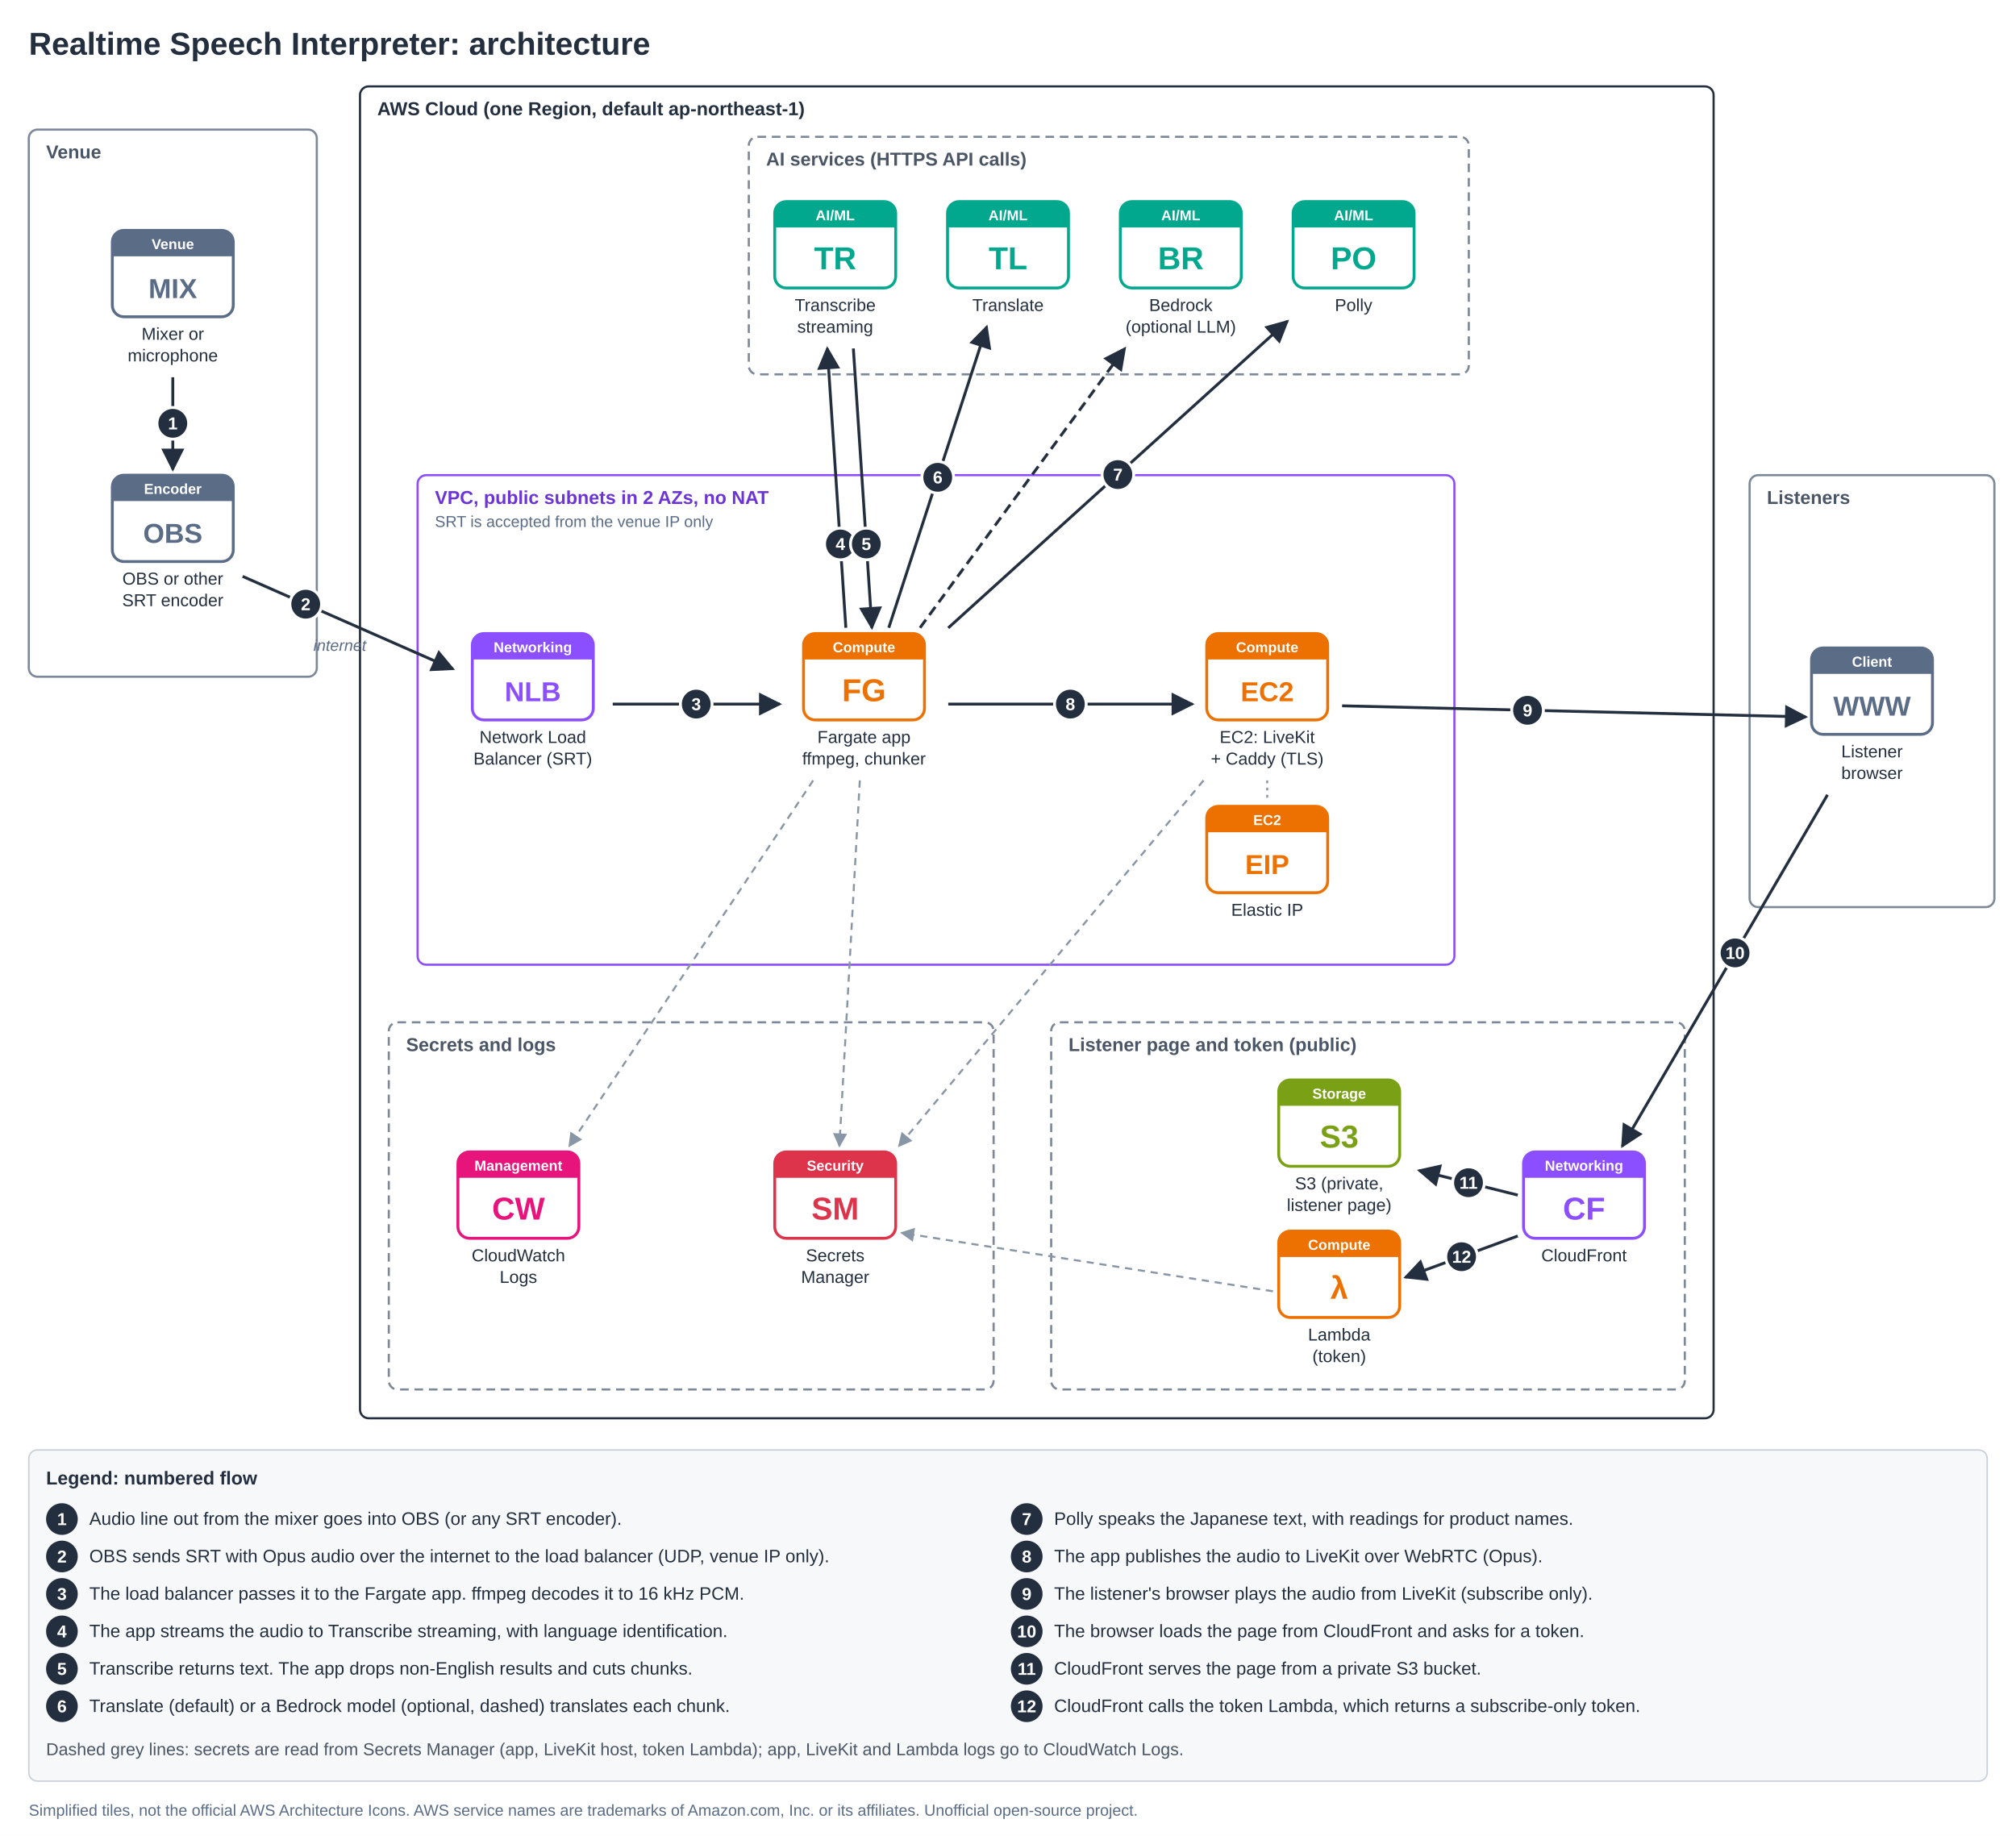
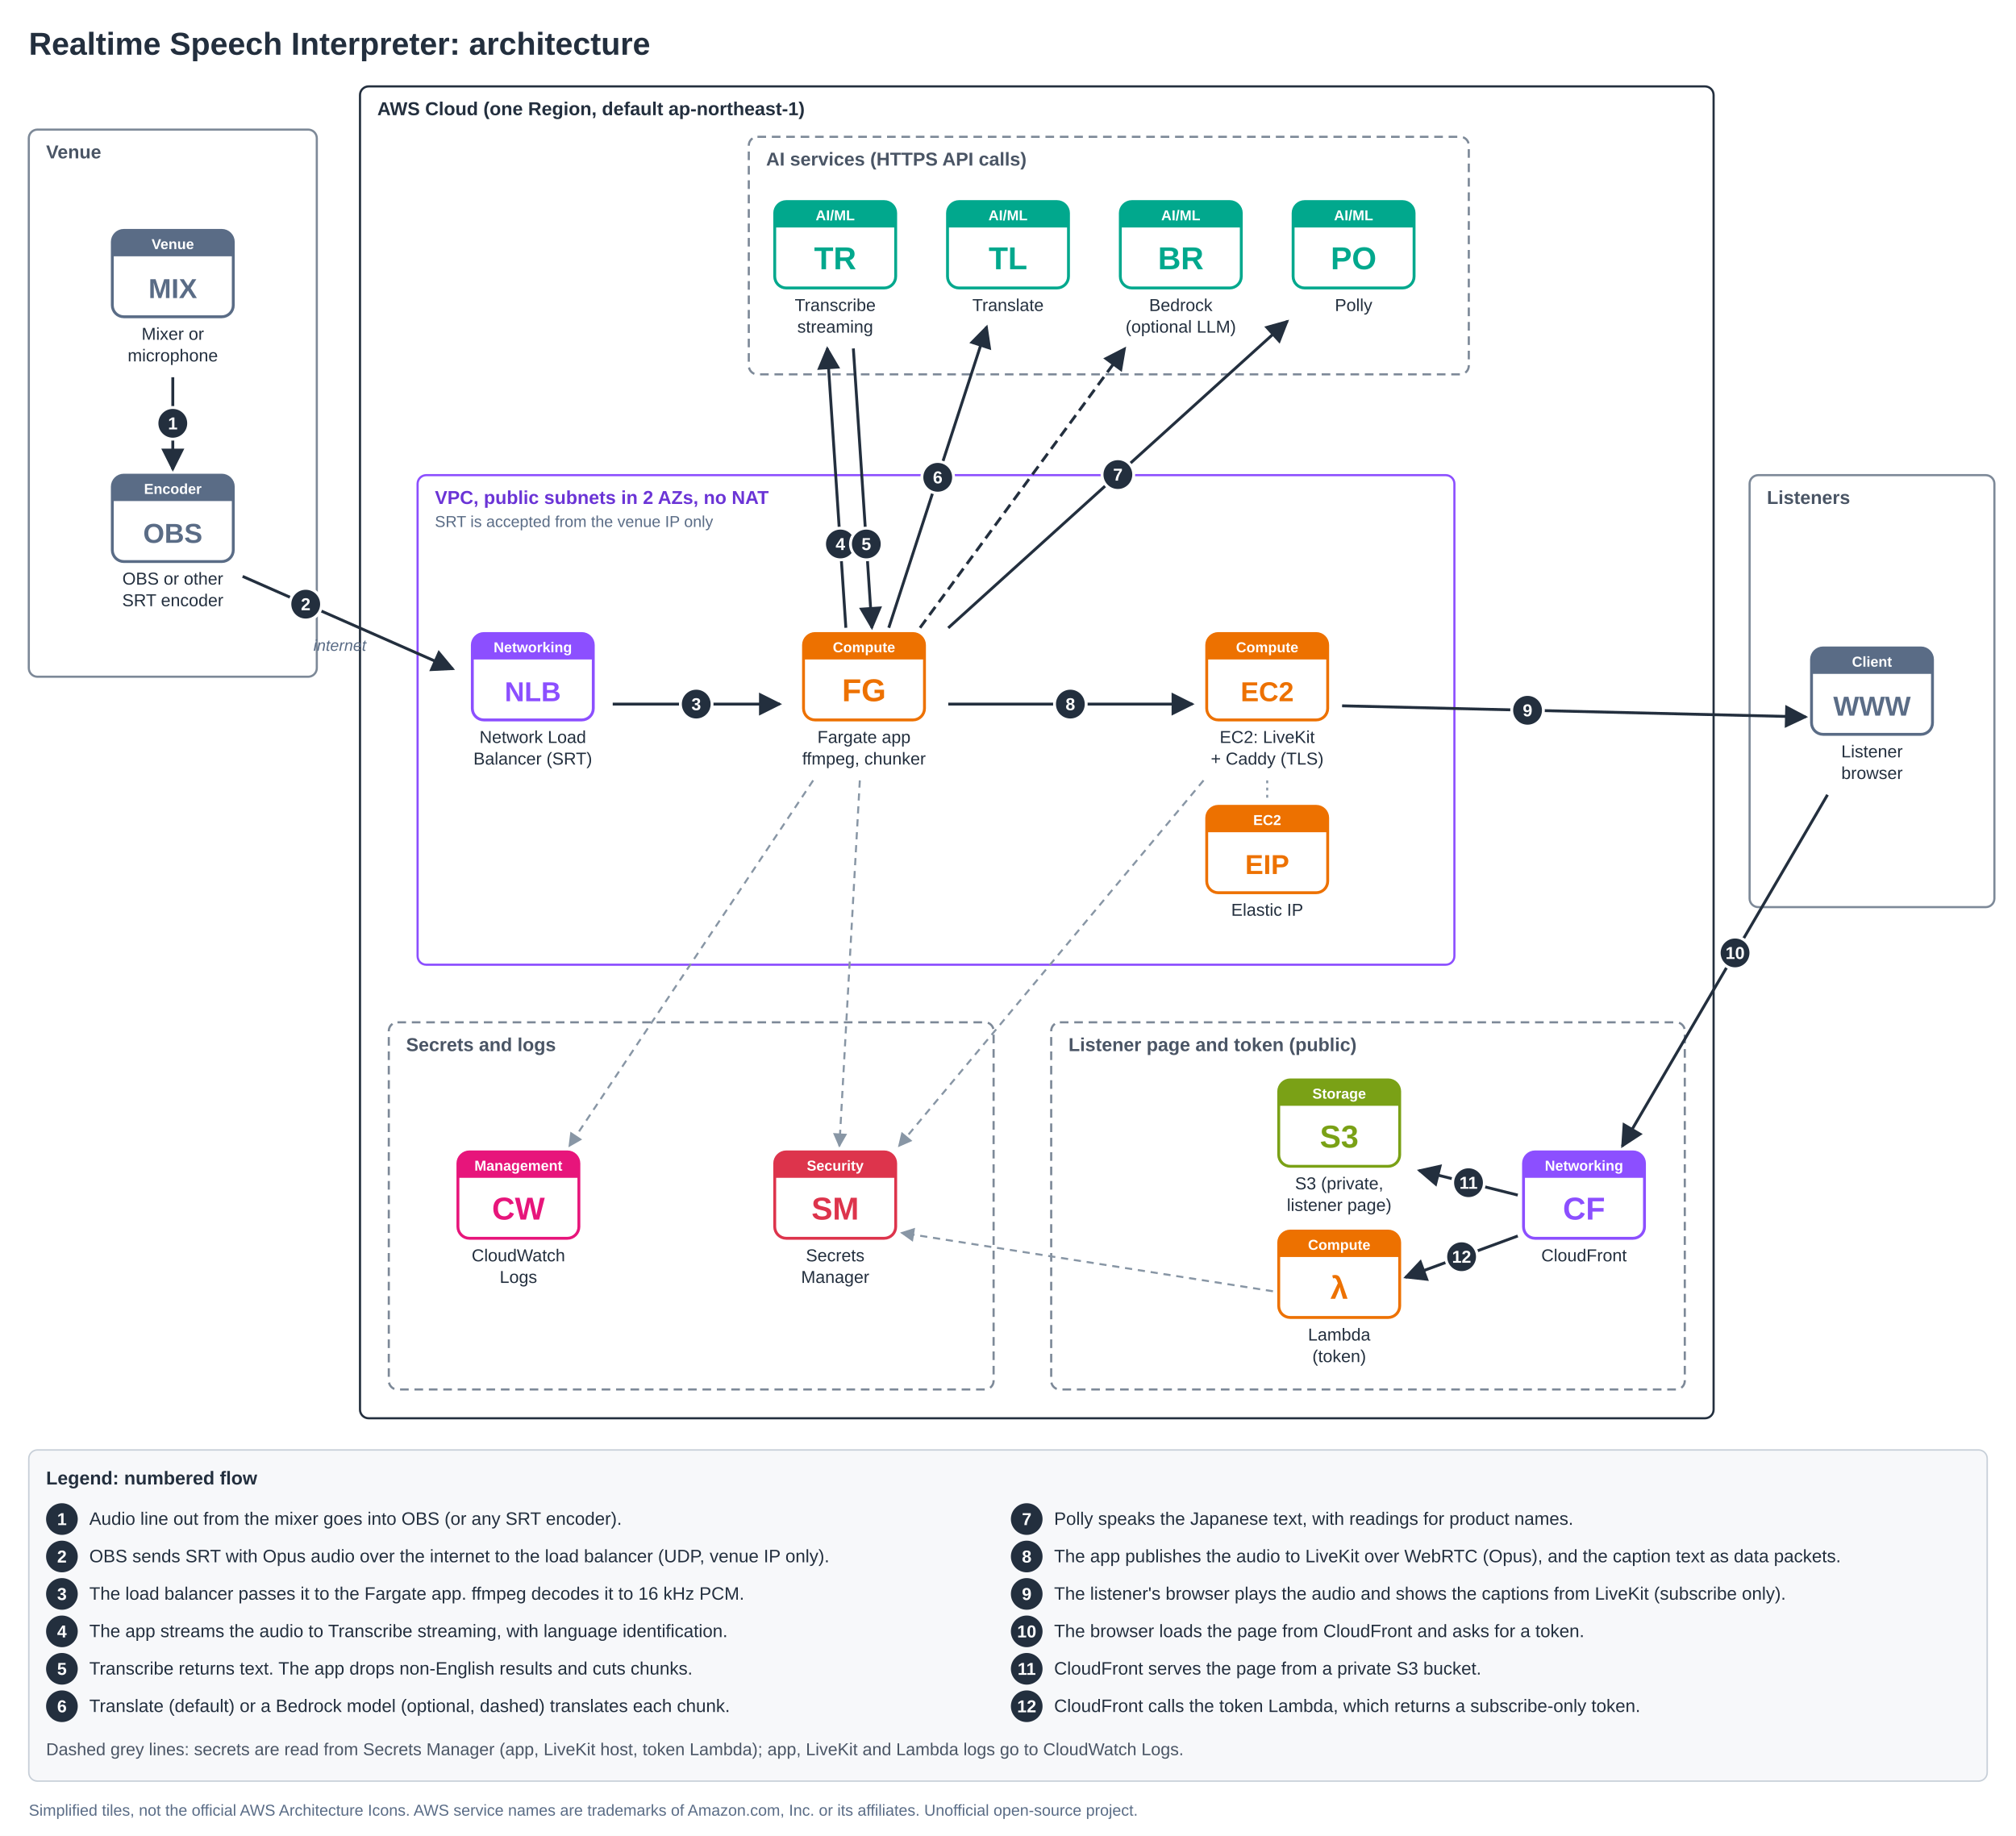
<svg xmlns="http://www.w3.org/2000/svg" width="1400" height="1275" viewBox="0 0 1400 1275" font-family="system-ui, -apple-system, 'Segoe UI', Arial, sans-serif" role="img" aria-labelledby="title desc">
  <defs>
    <marker id="arrow" viewBox="0 0 10 10" refX="9" refY="5" markerWidth="8" markerHeight="8" orient="auto-start-reverse">
      <path d="M0 0 L10 5 L0 10 z" fill="#232F3E" />
    </marker>
    <marker id="arrow-light" viewBox="0 0 10 10" refX="9" refY="5" markerWidth="7" markerHeight="7" orient="auto-start-reverse">
      <path d="M0 0 L10 5 L0 10 z" fill="#8896A5" />
    </marker>
  </defs>
  <rect width="1400" height="1275" fill="#FFFFFF" />
  <text x="20" y="38" font-size="22" font-weight="700" fill="#232F3E">Realtime Speech Interpreter: architecture</text>
  <g id="group-venue">
    <rect x="20" y="90" width="200" height="380" rx="6" fill="none" stroke="#7D8998" stroke-width="1.5" />
    <text x="32" y="110" font-size="13" font-weight="700" fill="#4A5565">Venue</text>
  </g>
  <g id="group-aws">
    <rect x="250" y="60" width="940" height="925" rx="6" fill="none" stroke="#232F3E" stroke-width="1.5" />
    <text x="262" y="80" font-size="13" font-weight="700" fill="#232F3E">AWS Cloud (one Region, default ap-northeast-1)</text>
  </g>
  <g id="group-ai">
    <rect x="520" y="95" width="500" height="165" rx="6" fill="none" stroke="#7D8998" stroke-width="1.5" stroke-dasharray="6 4" />
    <text x="532" y="115" font-size="13" font-weight="700" fill="#4A5565">AI services (HTTPS API calls)</text>
  </g>
  <g id="group-vpc">
    <rect x="290" y="330" width="720" height="340" rx="6" fill="none" stroke="#8C4FFF" stroke-width="1.5" />
    <text x="302" y="350" font-size="13" font-weight="700" fill="#6B34D6">VPC, public subnets in 2 AZs, no NAT</text>
    <text x="302" y="366" font-size="11" fill="#5A6C86">SRT is accepted from the venue IP only</text>
  </g>
  <g id="group-support">
    <rect x="270" y="710" width="420" height="255" rx="6" fill="none" stroke="#7D8998" stroke-width="1.5" stroke-dasharray="6 4" />
    <text x="282" y="730" font-size="13" font-weight="700" fill="#4A5565">Secrets and logs</text>
  </g>
  <g id="group-web">
    <rect x="730" y="710" width="440" height="255" rx="6" fill="none" stroke="#7D8998" stroke-width="1.5" stroke-dasharray="6 4" />
    <text x="742" y="730" font-size="13" font-weight="700" fill="#4A5565">Listener page and token (public)</text>
  </g>
  <g id="group-listeners">
    <rect x="1215" y="330" width="170" height="300" rx="6" fill="none" stroke="#7D8998" stroke-width="1.5" />
    <text x="1227" y="350" font-size="13" font-weight="700" fill="#4A5565">Listeners</text>
  </g>
  <text x="236" y="452" text-anchor="middle" font-size="11" font-style="italic" fill="#5A6C86">internet</text>
  <line id="edge-e1" x1="120.0" y1="262.0" x2="120.0" y2="326.0" stroke="#232F3E" stroke-width="2" marker-end="url(#arrow)" />
  <line id="edge-e2" x1="168.5" y1="400.3" x2="314.5" y2="464.6" stroke="#232F3E" stroke-width="2" marker-end="url(#arrow)" />
  <line id="edge-e3" x1="425.5" y1="489.0" x2="541.5" y2="489.0" stroke="#232F3E" stroke-width="2" marker-end="url(#arrow)" />
  <line id="edge-e4" x1="587.4" y1="436.0" x2="574.5" y2="242.0" stroke="#232F3E" stroke-width="2" marker-end="url(#arrow)" />
  <line id="edge-e5" x1="592.6" y1="242.0" x2="605.5" y2="436.0" stroke="#232F3E" stroke-width="2" marker-end="url(#arrow)" />
  <line id="edge-e6" x1="617.2" y1="436.0" x2="685.2" y2="227.0" stroke="#232F3E" stroke-width="2" marker-end="url(#arrow)" />
  <line id="edge-e6b" x1="638.9" y1="436.0" x2="781.1" y2="242.0" stroke="#232F3E" stroke-width="2" stroke-dasharray="7 4" marker-end="url(#arrow)" />
  <line id="edge-e7" x1="658.5" y1="436.1" x2="894.0" y2="223.1" stroke="#232F3E" stroke-width="2" marker-end="url(#arrow)" />
  <line id="edge-e8" x1="658.5" y1="489.0" x2="828.0" y2="489.0" stroke="#232F3E" stroke-width="2" marker-end="url(#arrow)" />
  <line id="edge-e9" x1="932.0" y1="490.2" x2="1254.0" y2="497.9" stroke="#232F3E" stroke-width="2" marker-end="url(#arrow)" />
  <line id="edge-e10" x1="1269.1" y1="552.0" x2="1126.6" y2="796.0" stroke="#232F3E" stroke-width="2" marker-end="url(#arrow)" />
  <line id="edge-e11" x1="1054.0" y1="830.0" x2="985.5" y2="812.9" stroke="#232F3E" stroke-width="2" marker-end="url(#arrow)" />
  <line id="edge-e12" x1="1054.0" y1="858.4" x2="976.0" y2="887.1" stroke="#232F3E" stroke-width="2" marker-end="url(#arrow)" />
  <line id="edge-s1" x1="597.1" y1="542.0" x2="582.9" y2="796.0" stroke="#8896A5" stroke-width="1.4" stroke-dasharray="5 4" marker-end="url(#arrow-light)" />
  <line id="edge-s2" x1="835.8" y1="542.0" x2="624.2" y2="796.0" stroke="#8896A5" stroke-width="1.4" stroke-dasharray="5 4" marker-end="url(#arrow-light)" />
  <line id="edge-s3e" x1="884.0" y1="896.8" x2="626.0" y2="856.2" stroke="#8896A5" stroke-width="1.4" stroke-dasharray="5 4" marker-end="url(#arrow-light)" />
  <line id="edge-s4" x1="564.7" y1="542.0" x2="395.3" y2="796.0" stroke="#8896A5" stroke-width="1.4" stroke-dasharray="5 4" marker-end="url(#arrow-light)" />
  <line id="edge-s5" x1="880.0" y1="542.0" x2="880.0" y2="556.0" stroke="#8896A5" stroke-width="1.4" stroke-dasharray="2 3" />
  <g id="node-mixer">
    <rect x="78" y="160" width="84" height="60" rx="8" fill="#FFFFFF" stroke="#5A6C86" stroke-width="2" />
    <path d="M78 178 V168 a8 8 0 0 1 8 -8 H154 a8 8 0 0 1 8 8 V178 Z" fill="#5A6C86" />
    <text x="120" y="173" text-anchor="middle" font-size="10" font-weight="700" fill="#FFFFFF">Venue</text>
    <text x="120" y="207" text-anchor="middle" font-size="19" font-weight="700" fill="#5A6C86">MIX</text>
    <text x="120" y="236" text-anchor="middle" font-size="12" fill="#232F3E">Mixer or</text>
    <text x="120" y="251" text-anchor="middle" font-size="12" fill="#232F3E">microphone</text>
  </g>
  <g id="node-obs">
    <rect x="78" y="330" width="84" height="60" rx="8" fill="#FFFFFF" stroke="#5A6C86" stroke-width="2" />
    <path d="M78 348 V338 a8 8 0 0 1 8 -8 H154 a8 8 0 0 1 8 8 V348 Z" fill="#5A6C86" />
    <text x="120" y="343" text-anchor="middle" font-size="10" font-weight="700" fill="#FFFFFF">Encoder</text>
    <text x="120" y="377" text-anchor="middle" font-size="19" font-weight="700" fill="#5A6C86">OBS</text>
    <text x="120" y="406" text-anchor="middle" font-size="12" fill="#232F3E">OBS or other</text>
    <text x="120" y="421" text-anchor="middle" font-size="12" fill="#232F3E">SRT encoder</text>
  </g>
  <g id="node-transcribe">
    <rect x="538" y="140" width="84" height="60" rx="8" fill="#FFFFFF" stroke="#01A88D" stroke-width="2" />
    <path d="M538 158 V148 a8 8 0 0 1 8 -8 H614 a8 8 0 0 1 8 8 V158 Z" fill="#01A88D" />
    <text x="580" y="153" text-anchor="middle" font-size="10" font-weight="700" fill="#FFFFFF">AI/ML</text>
    <text x="580" y="187" text-anchor="middle" font-size="22" font-weight="700" fill="#01A88D">TR</text>
    <text x="580" y="216" text-anchor="middle" font-size="12" fill="#232F3E">Transcribe</text>
    <text x="580" y="231" text-anchor="middle" font-size="12" fill="#232F3E">streaming</text>
  </g>
  <g id="node-translate">
    <rect x="658" y="140" width="84" height="60" rx="8" fill="#FFFFFF" stroke="#01A88D" stroke-width="2" />
    <path d="M658 158 V148 a8 8 0 0 1 8 -8 H734 a8 8 0 0 1 8 8 V158 Z" fill="#01A88D" />
    <text x="700" y="153" text-anchor="middle" font-size="10" font-weight="700" fill="#FFFFFF">AI/ML</text>
    <text x="700" y="187" text-anchor="middle" font-size="22" font-weight="700" fill="#01A88D">TL</text>
    <text x="700" y="216" text-anchor="middle" font-size="12" fill="#232F3E">Translate</text>
  </g>
  <g id="node-bedrock">
    <rect x="778" y="140" width="84" height="60" rx="8" fill="#FFFFFF" stroke="#01A88D" stroke-width="2" />
    <path d="M778 158 V148 a8 8 0 0 1 8 -8 H854 a8 8 0 0 1 8 8 V158 Z" fill="#01A88D" />
    <text x="820" y="153" text-anchor="middle" font-size="10" font-weight="700" fill="#FFFFFF">AI/ML</text>
    <text x="820" y="187" text-anchor="middle" font-size="22" font-weight="700" fill="#01A88D">BR</text>
    <text x="820" y="216" text-anchor="middle" font-size="12" fill="#232F3E">Bedrock</text>
    <text x="820" y="231" text-anchor="middle" font-size="12" fill="#232F3E">(optional LLM)</text>
  </g>
  <g id="node-polly">
    <rect x="898" y="140" width="84" height="60" rx="8" fill="#FFFFFF" stroke="#01A88D" stroke-width="2" />
    <path d="M898 158 V148 a8 8 0 0 1 8 -8 H974 a8 8 0 0 1 8 8 V158 Z" fill="#01A88D" />
    <text x="940" y="153" text-anchor="middle" font-size="10" font-weight="700" fill="#FFFFFF">AI/ML</text>
    <text x="940" y="187" text-anchor="middle" font-size="22" font-weight="700" fill="#01A88D">PO</text>
    <text x="940" y="216" text-anchor="middle" font-size="12" fill="#232F3E">Polly</text>
  </g>
  <g id="node-nlb">
    <rect x="328" y="440" width="84" height="60" rx="8" fill="#FFFFFF" stroke="#8C4FFF" stroke-width="2" />
    <path d="M328 458 V448 a8 8 0 0 1 8 -8 H404 a8 8 0 0 1 8 8 V458 Z" fill="#8C4FFF" />
    <text x="370" y="453" text-anchor="middle" font-size="10" font-weight="700" fill="#FFFFFF">Networking</text>
    <text x="370" y="487" text-anchor="middle" font-size="19" font-weight="700" fill="#8C4FFF">NLB</text>
    <text x="370" y="516" text-anchor="middle" font-size="12" fill="#232F3E">Network Load</text>
    <text x="370" y="531" text-anchor="middle" font-size="12" fill="#232F3E">Balancer (SRT)</text>
  </g>
  <g id="node-app">
    <rect x="558" y="440" width="84" height="60" rx="8" fill="#FFFFFF" stroke="#ED7100" stroke-width="2" />
    <path d="M558 458 V448 a8 8 0 0 1 8 -8 H634 a8 8 0 0 1 8 8 V458 Z" fill="#ED7100" />
    <text x="600" y="453" text-anchor="middle" font-size="10" font-weight="700" fill="#FFFFFF">Compute</text>
    <text x="600" y="487" text-anchor="middle" font-size="22" font-weight="700" fill="#ED7100">FG</text>
    <text x="600" y="516" text-anchor="middle" font-size="12" fill="#232F3E">Fargate app</text>
    <text x="600" y="531" text-anchor="middle" font-size="12" fill="#232F3E">ffmpeg, chunker</text>
  </g>
  <g id="node-livekit">
    <rect x="838" y="440" width="84" height="60" rx="8" fill="#FFFFFF" stroke="#ED7100" stroke-width="2" />
    <path d="M838 458 V448 a8 8 0 0 1 8 -8 H914 a8 8 0 0 1 8 8 V458 Z" fill="#ED7100" />
    <text x="880" y="453" text-anchor="middle" font-size="10" font-weight="700" fill="#FFFFFF">Compute</text>
    <text x="880" y="487" text-anchor="middle" font-size="19" font-weight="700" fill="#ED7100">EC2</text>
    <text x="880" y="516" text-anchor="middle" font-size="12" fill="#232F3E">EC2: LiveKit</text>
    <text x="880" y="531" text-anchor="middle" font-size="12" fill="#232F3E">+ Caddy (TLS)</text>
  </g>
  <g id="node-eip">
    <rect x="838" y="560" width="84" height="60" rx="8" fill="#FFFFFF" stroke="#ED7100" stroke-width="2" />
    <path d="M838 578 V568 a8 8 0 0 1 8 -8 H914 a8 8 0 0 1 8 8 V578 Z" fill="#ED7100" />
    <text x="880" y="573" text-anchor="middle" font-size="10" font-weight="700" fill="#FFFFFF">EC2</text>
    <text x="880" y="607" text-anchor="middle" font-size="19" font-weight="700" fill="#ED7100">EIP</text>
    <text x="880" y="636" text-anchor="middle" font-size="12" fill="#232F3E">Elastic IP</text>
  </g>
  <g id="node-cloudwatch">
    <rect x="318" y="800" width="84" height="60" rx="8" fill="#FFFFFF" stroke="#E7157B" stroke-width="2" />
    <path d="M318 818 V808 a8 8 0 0 1 8 -8 H394 a8 8 0 0 1 8 8 V818 Z" fill="#E7157B" />
    <text x="360" y="813" text-anchor="middle" font-size="10" font-weight="700" fill="#FFFFFF">Management</text>
    <text x="360" y="847" text-anchor="middle" font-size="22" font-weight="700" fill="#E7157B">CW</text>
    <text x="360" y="876" text-anchor="middle" font-size="12" fill="#232F3E">CloudWatch</text>
    <text x="360" y="891" text-anchor="middle" font-size="12" fill="#232F3E">Logs</text>
  </g>
  <g id="node-secrets">
    <rect x="538" y="800" width="84" height="60" rx="8" fill="#FFFFFF" stroke="#DD344C" stroke-width="2" />
    <path d="M538 818 V808 a8 8 0 0 1 8 -8 H614 a8 8 0 0 1 8 8 V818 Z" fill="#DD344C" />
    <text x="580" y="813" text-anchor="middle" font-size="10" font-weight="700" fill="#FFFFFF">Security</text>
    <text x="580" y="847" text-anchor="middle" font-size="22" font-weight="700" fill="#DD344C">SM</text>
    <text x="580" y="876" text-anchor="middle" font-size="12" fill="#232F3E">Secrets</text>
    <text x="580" y="891" text-anchor="middle" font-size="12" fill="#232F3E">Manager</text>
  </g>
  <g id="node-s3">
    <rect x="888" y="750" width="84" height="60" rx="8" fill="#FFFFFF" stroke="#7AA116" stroke-width="2" />
    <path d="M888 768 V758 a8 8 0 0 1 8 -8 H964 a8 8 0 0 1 8 8 V768 Z" fill="#7AA116" />
    <text x="930" y="763" text-anchor="middle" font-size="10" font-weight="700" fill="#FFFFFF">Storage</text>
    <text x="930" y="797" text-anchor="middle" font-size="22" font-weight="700" fill="#7AA116">S3</text>
    <text x="930" y="826" text-anchor="middle" font-size="12" fill="#232F3E">S3 (private,</text>
    <text x="930" y="841" text-anchor="middle" font-size="12" fill="#232F3E">listener page)</text>
  </g>
  <g id="node-lambda">
    <rect x="888" y="855" width="84" height="60" rx="8" fill="#FFFFFF" stroke="#ED7100" stroke-width="2" />
    <path d="M888 873 V863 a8 8 0 0 1 8 -8 H964 a8 8 0 0 1 8 8 V873 Z" fill="#ED7100" />
    <text x="930" y="868" text-anchor="middle" font-size="10" font-weight="700" fill="#FFFFFF">Compute</text>
    <text x="930" y="902" text-anchor="middle" font-size="22" font-weight="700" fill="#ED7100">λ</text>
    <text x="930" y="931" text-anchor="middle" font-size="12" fill="#232F3E">Lambda</text>
    <text x="930" y="946" text-anchor="middle" font-size="12" fill="#232F3E">(token)</text>
  </g>
  <g id="node-cloudfront">
    <rect x="1058" y="800" width="84" height="60" rx="8" fill="#FFFFFF" stroke="#8C4FFF" stroke-width="2" />
    <path d="M1058 818 V808 a8 8 0 0 1 8 -8 H1134 a8 8 0 0 1 8 8 V818 Z" fill="#8C4FFF" />
    <text x="1100" y="813" text-anchor="middle" font-size="10" font-weight="700" fill="#FFFFFF">Networking</text>
    <text x="1100" y="847" text-anchor="middle" font-size="22" font-weight="700" fill="#8C4FFF">CF</text>
    <text x="1100" y="876" text-anchor="middle" font-size="12" fill="#232F3E">CloudFront</text>
  </g>
  <g id="node-browser">
    <rect x="1258" y="450" width="84" height="60" rx="8" fill="#FFFFFF" stroke="#5A6C86" stroke-width="2" />
    <path d="M1258 468 V458 a8 8 0 0 1 8 -8 H1334 a8 8 0 0 1 8 8 V468 Z" fill="#5A6C86" />
    <text x="1300" y="463" text-anchor="middle" font-size="10" font-weight="700" fill="#FFFFFF">Client</text>
    <text x="1300" y="497" text-anchor="middle" font-size="19" font-weight="700" fill="#5A6C86">WWW</text>
    <text x="1300" y="526" text-anchor="middle" font-size="12" fill="#232F3E">Listener</text>
    <text x="1300" y="541" text-anchor="middle" font-size="12" fill="#232F3E">browser</text>
  </g>
  <g id="step-e1">
    <circle cx="120.0" cy="294.0" r="11" fill="#232F3E" stroke="#FFFFFF" stroke-width="2" />
    <text x="120.0" y="298.2" text-anchor="middle" font-size="12" font-weight="700" fill="#FFFFFF">1</text>
  </g>
  <g id="step-e2">
    <circle cx="212.3" cy="419.6" r="11" fill="#232F3E" stroke="#FFFFFF" stroke-width="2" />
    <text x="212.3" y="423.8" text-anchor="middle" font-size="12" font-weight="700" fill="#FFFFFF">2</text>
  </g>
  <g id="step-e3">
    <circle cx="483.5" cy="489.0" r="11" fill="#232F3E" stroke="#FFFFFF" stroke-width="2" />
    <text x="483.5" y="493.2" text-anchor="middle" font-size="12" font-weight="700" fill="#FFFFFF">3</text>
  </g>
  <g id="step-e4">
    <circle cx="583.6" cy="377.8" r="11" fill="#232F3E" stroke="#FFFFFF" stroke-width="2" />
    <text x="583.6" y="382.0" text-anchor="middle" font-size="12" font-weight="700" fill="#FFFFFF">4</text>
  </g>
  <g id="step-e5">
    <circle cx="601.6" cy="377.8" r="11" fill="#232F3E" stroke="#FFFFFF" stroke-width="2" />
    <text x="601.6" y="382.0" text-anchor="middle" font-size="12" font-weight="700" fill="#FFFFFF">5</text>
  </g>
  <g id="step-e6">
    <circle cx="651.2" cy="331.5" r="11" fill="#232F3E" stroke="#FFFFFF" stroke-width="2" />
    <text x="651.2" y="335.7" text-anchor="middle" font-size="12" font-weight="700" fill="#FFFFFF">6</text>
  </g>
  <g id="step-e7">
    <circle cx="776.3" cy="329.6" r="11" fill="#232F3E" stroke="#FFFFFF" stroke-width="2" />
    <text x="776.3" y="333.8" text-anchor="middle" font-size="12" font-weight="700" fill="#FFFFFF">7</text>
  </g>
  <g id="step-e8">
    <circle cx="743.3" cy="489.0" r="11" fill="#232F3E" stroke="#FFFFFF" stroke-width="2" />
    <text x="743.3" y="493.2" text-anchor="middle" font-size="12" font-weight="700" fill="#FFFFFF">8</text>
  </g>
  <g id="step-e9">
    <circle cx="1060.8" cy="493.3" r="11" fill="#232F3E" stroke="#FFFFFF" stroke-width="2" />
    <text x="1060.8" y="497.5" text-anchor="middle" font-size="12" font-weight="700" fill="#FFFFFF">9</text>
  </g>
  <g id="step-e10">
    <circle cx="1204.9" cy="661.8" r="11" fill="#232F3E" stroke="#FFFFFF" stroke-width="2" />
    <text x="1204.9" y="666.0" text-anchor="middle" font-size="12" font-weight="700" fill="#FFFFFF">10</text>
  </g>
  <g id="step-e11">
    <circle cx="1019.8" cy="821.4" r="11" fill="#232F3E" stroke="#FFFFFF" stroke-width="2" />
    <text x="1019.8" y="825.6" text-anchor="middle" font-size="12" font-weight="700" fill="#FFFFFF">11</text>
  </g>
  <g id="step-e12">
    <circle cx="1015.0" cy="872.8" r="11" fill="#232F3E" stroke="#FFFFFF" stroke-width="2" />
    <text x="1015.0" y="877.0" text-anchor="middle" font-size="12" font-weight="700" fill="#FFFFFF">12</text>
  </g>
  <g id="legend">
    <rect x="20" y="1007" width="1360" height="230" rx="6" fill="#F7F8FA" stroke="#C7CFD8" />
    <text x="32" y="1031" font-size="13" font-weight="700" fill="#232F3E">Legend: numbered flow</text>
    <circle cx="43" cy="1055" r="11" fill="#232F3E" />
    <text x="43" y="1059.2" text-anchor="middle" font-size="12" font-weight="700" fill="#FFFFFF">1</text>
    <text x="62" y="1059" font-size="12.5" fill="#232F3E">Audio line out from the mixer goes into OBS (or any SRT encoder).</text>
    <circle cx="43" cy="1081" r="11" fill="#232F3E" />
    <text x="43" y="1085.2" text-anchor="middle" font-size="12" font-weight="700" fill="#FFFFFF">2</text>
    <text x="62" y="1085" font-size="12.5" fill="#232F3E">OBS sends SRT with Opus audio over the internet to the load balancer (UDP, venue IP only).</text>
    <circle cx="43" cy="1107" r="11" fill="#232F3E" />
    <text x="43" y="1111.2" text-anchor="middle" font-size="12" font-weight="700" fill="#FFFFFF">3</text>
    <text x="62" y="1111" font-size="12.5" fill="#232F3E">The load balancer passes it to the Fargate app. ffmpeg decodes it to 16 kHz PCM.</text>
    <circle cx="43" cy="1133" r="11" fill="#232F3E" />
    <text x="43" y="1137.2" text-anchor="middle" font-size="12" font-weight="700" fill="#FFFFFF">4</text>
    <text x="62" y="1137" font-size="12.5" fill="#232F3E">The app streams the audio to Transcribe streaming, with language identification.</text>
    <circle cx="43" cy="1159" r="11" fill="#232F3E" />
    <text x="43" y="1163.2" text-anchor="middle" font-size="12" font-weight="700" fill="#FFFFFF">5</text>
    <text x="62" y="1163" font-size="12.5" fill="#232F3E">Transcribe returns text. The app drops non-English results and cuts chunks.</text>
    <circle cx="43" cy="1185" r="11" fill="#232F3E" />
    <text x="43" y="1189.2" text-anchor="middle" font-size="12" font-weight="700" fill="#FFFFFF">6</text>
    <text x="62" y="1189" font-size="12.5" fill="#232F3E">Translate (default) or a Bedrock model (optional, dashed) translates each chunk.</text>
    <circle cx="713" cy="1055" r="11" fill="#232F3E" />
    <text x="713" y="1059.2" text-anchor="middle" font-size="12" font-weight="700" fill="#FFFFFF">7</text>
    <text x="732" y="1059" font-size="12.5" fill="#232F3E">Polly speaks the Japanese text, with readings for product names.</text>
    <circle cx="713" cy="1081" r="11" fill="#232F3E" />
    <text x="713" y="1085.2" text-anchor="middle" font-size="12" font-weight="700" fill="#FFFFFF">8</text>
-     <text x="732" y="1085" font-size="12.5" fill="#232F3E">The app publishes the audio to LiveKit over WebRTC (Opus).</text>
+     <text x="732" y="1085" font-size="12.5" fill="#232F3E">The app publishes the audio to LiveKit over WebRTC (Opus), and the caption text as data packets.</text>
    <circle cx="713" cy="1107" r="11" fill="#232F3E" />
    <text x="713" y="1111.2" text-anchor="middle" font-size="12" font-weight="700" fill="#FFFFFF">9</text>
-     <text x="732" y="1111" font-size="12.5" fill="#232F3E">The listener's browser plays the audio from LiveKit (subscribe only).</text>
+     <text x="732" y="1111" font-size="12.5" fill="#232F3E">The listener's browser plays the audio and shows the captions from LiveKit (subscribe only).</text>
    <circle cx="713" cy="1133" r="11" fill="#232F3E" />
    <text x="713" y="1137.2" text-anchor="middle" font-size="12" font-weight="700" fill="#FFFFFF">10</text>
    <text x="732" y="1137" font-size="12.5" fill="#232F3E">The browser loads the page from CloudFront and asks for a token.</text>
    <circle cx="713" cy="1159" r="11" fill="#232F3E" />
    <text x="713" y="1163.2" text-anchor="middle" font-size="12" font-weight="700" fill="#FFFFFF">11</text>
    <text x="732" y="1163" font-size="12.5" fill="#232F3E">CloudFront serves the page from a private S3 bucket.</text>
    <circle cx="713" cy="1185" r="11" fill="#232F3E" />
    <text x="713" y="1189.2" text-anchor="middle" font-size="12" font-weight="700" fill="#FFFFFF">12</text>
    <text x="732" y="1189" font-size="12.5" fill="#232F3E">CloudFront calls the token Lambda, which returns a subscribe-only token.</text>
    <text x="32" y="1219" font-size="12" fill="#4A5565">Dashed grey lines: secrets are read from Secrets Manager (app, LiveKit host, token Lambda); app, LiveKit and Lambda logs go to CloudWatch Logs.</text>
  </g>
  <text x="20" y="1261" font-size="11" fill="#5A6C86">Simplified tiles, not the official AWS Architecture Icons. AWS service names are trademarks of Amazon.com, Inc. or its affiliates. Unofficial open-source project.</text>
</svg>
